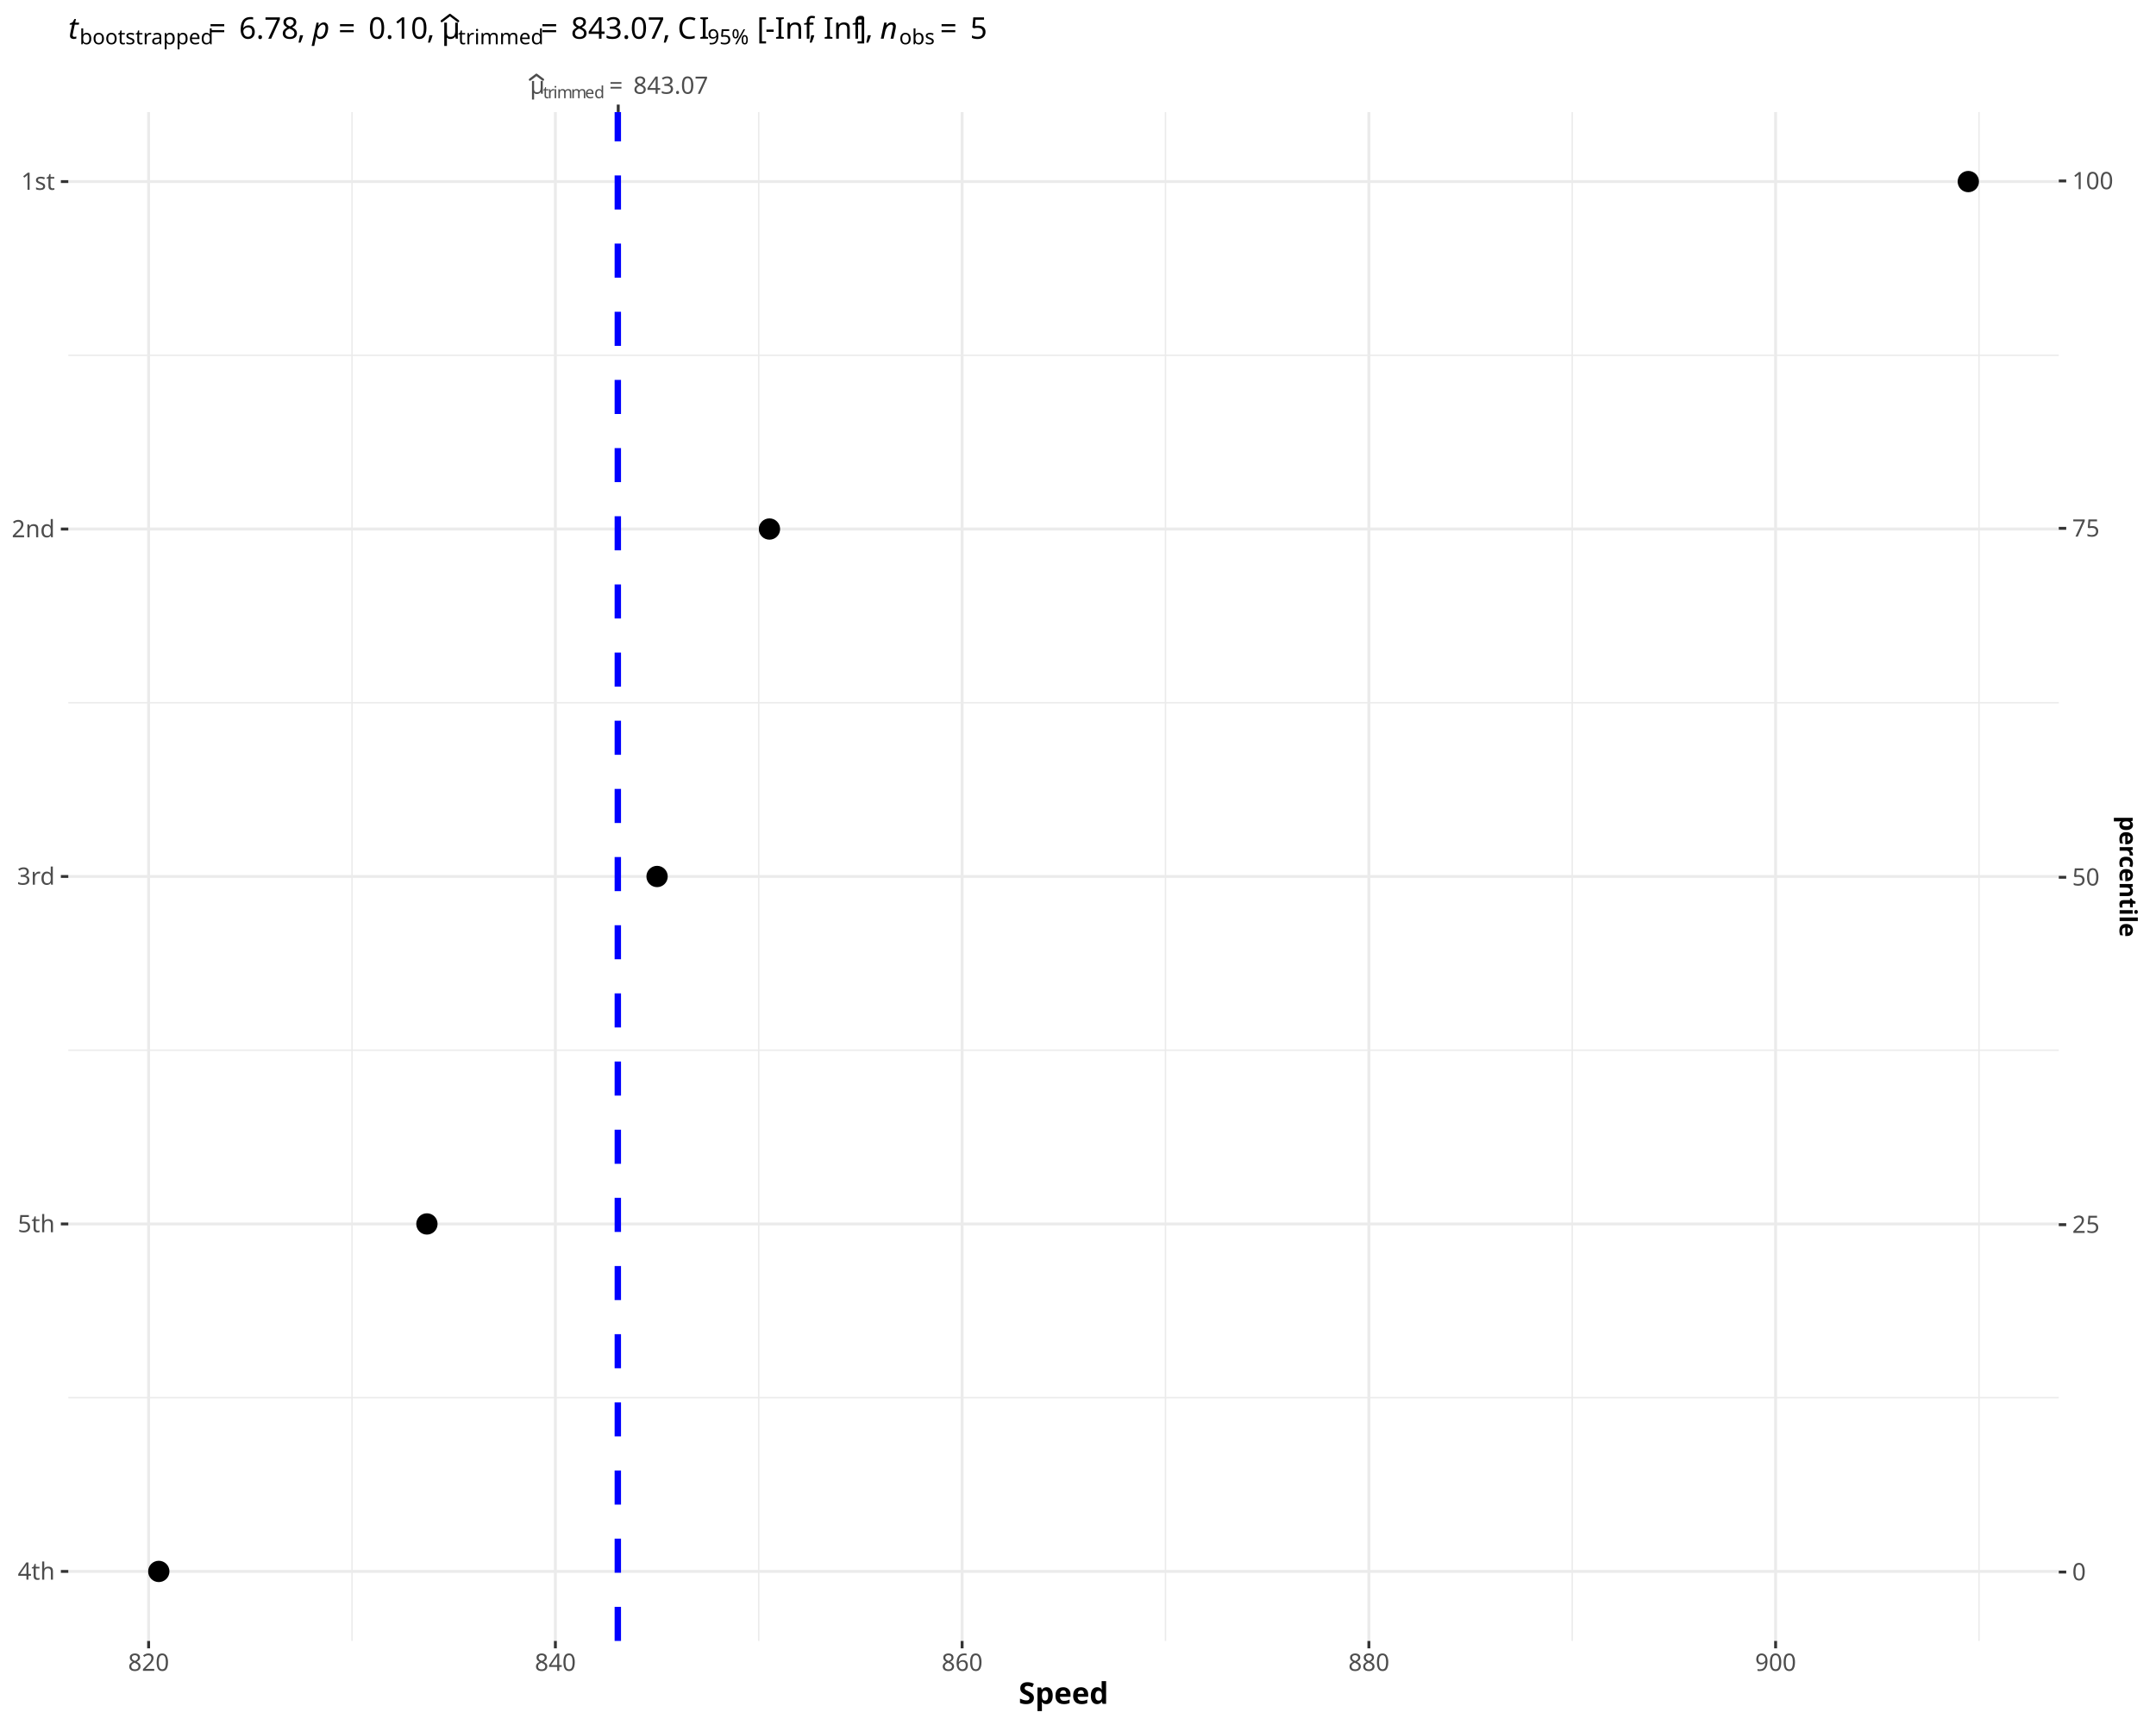
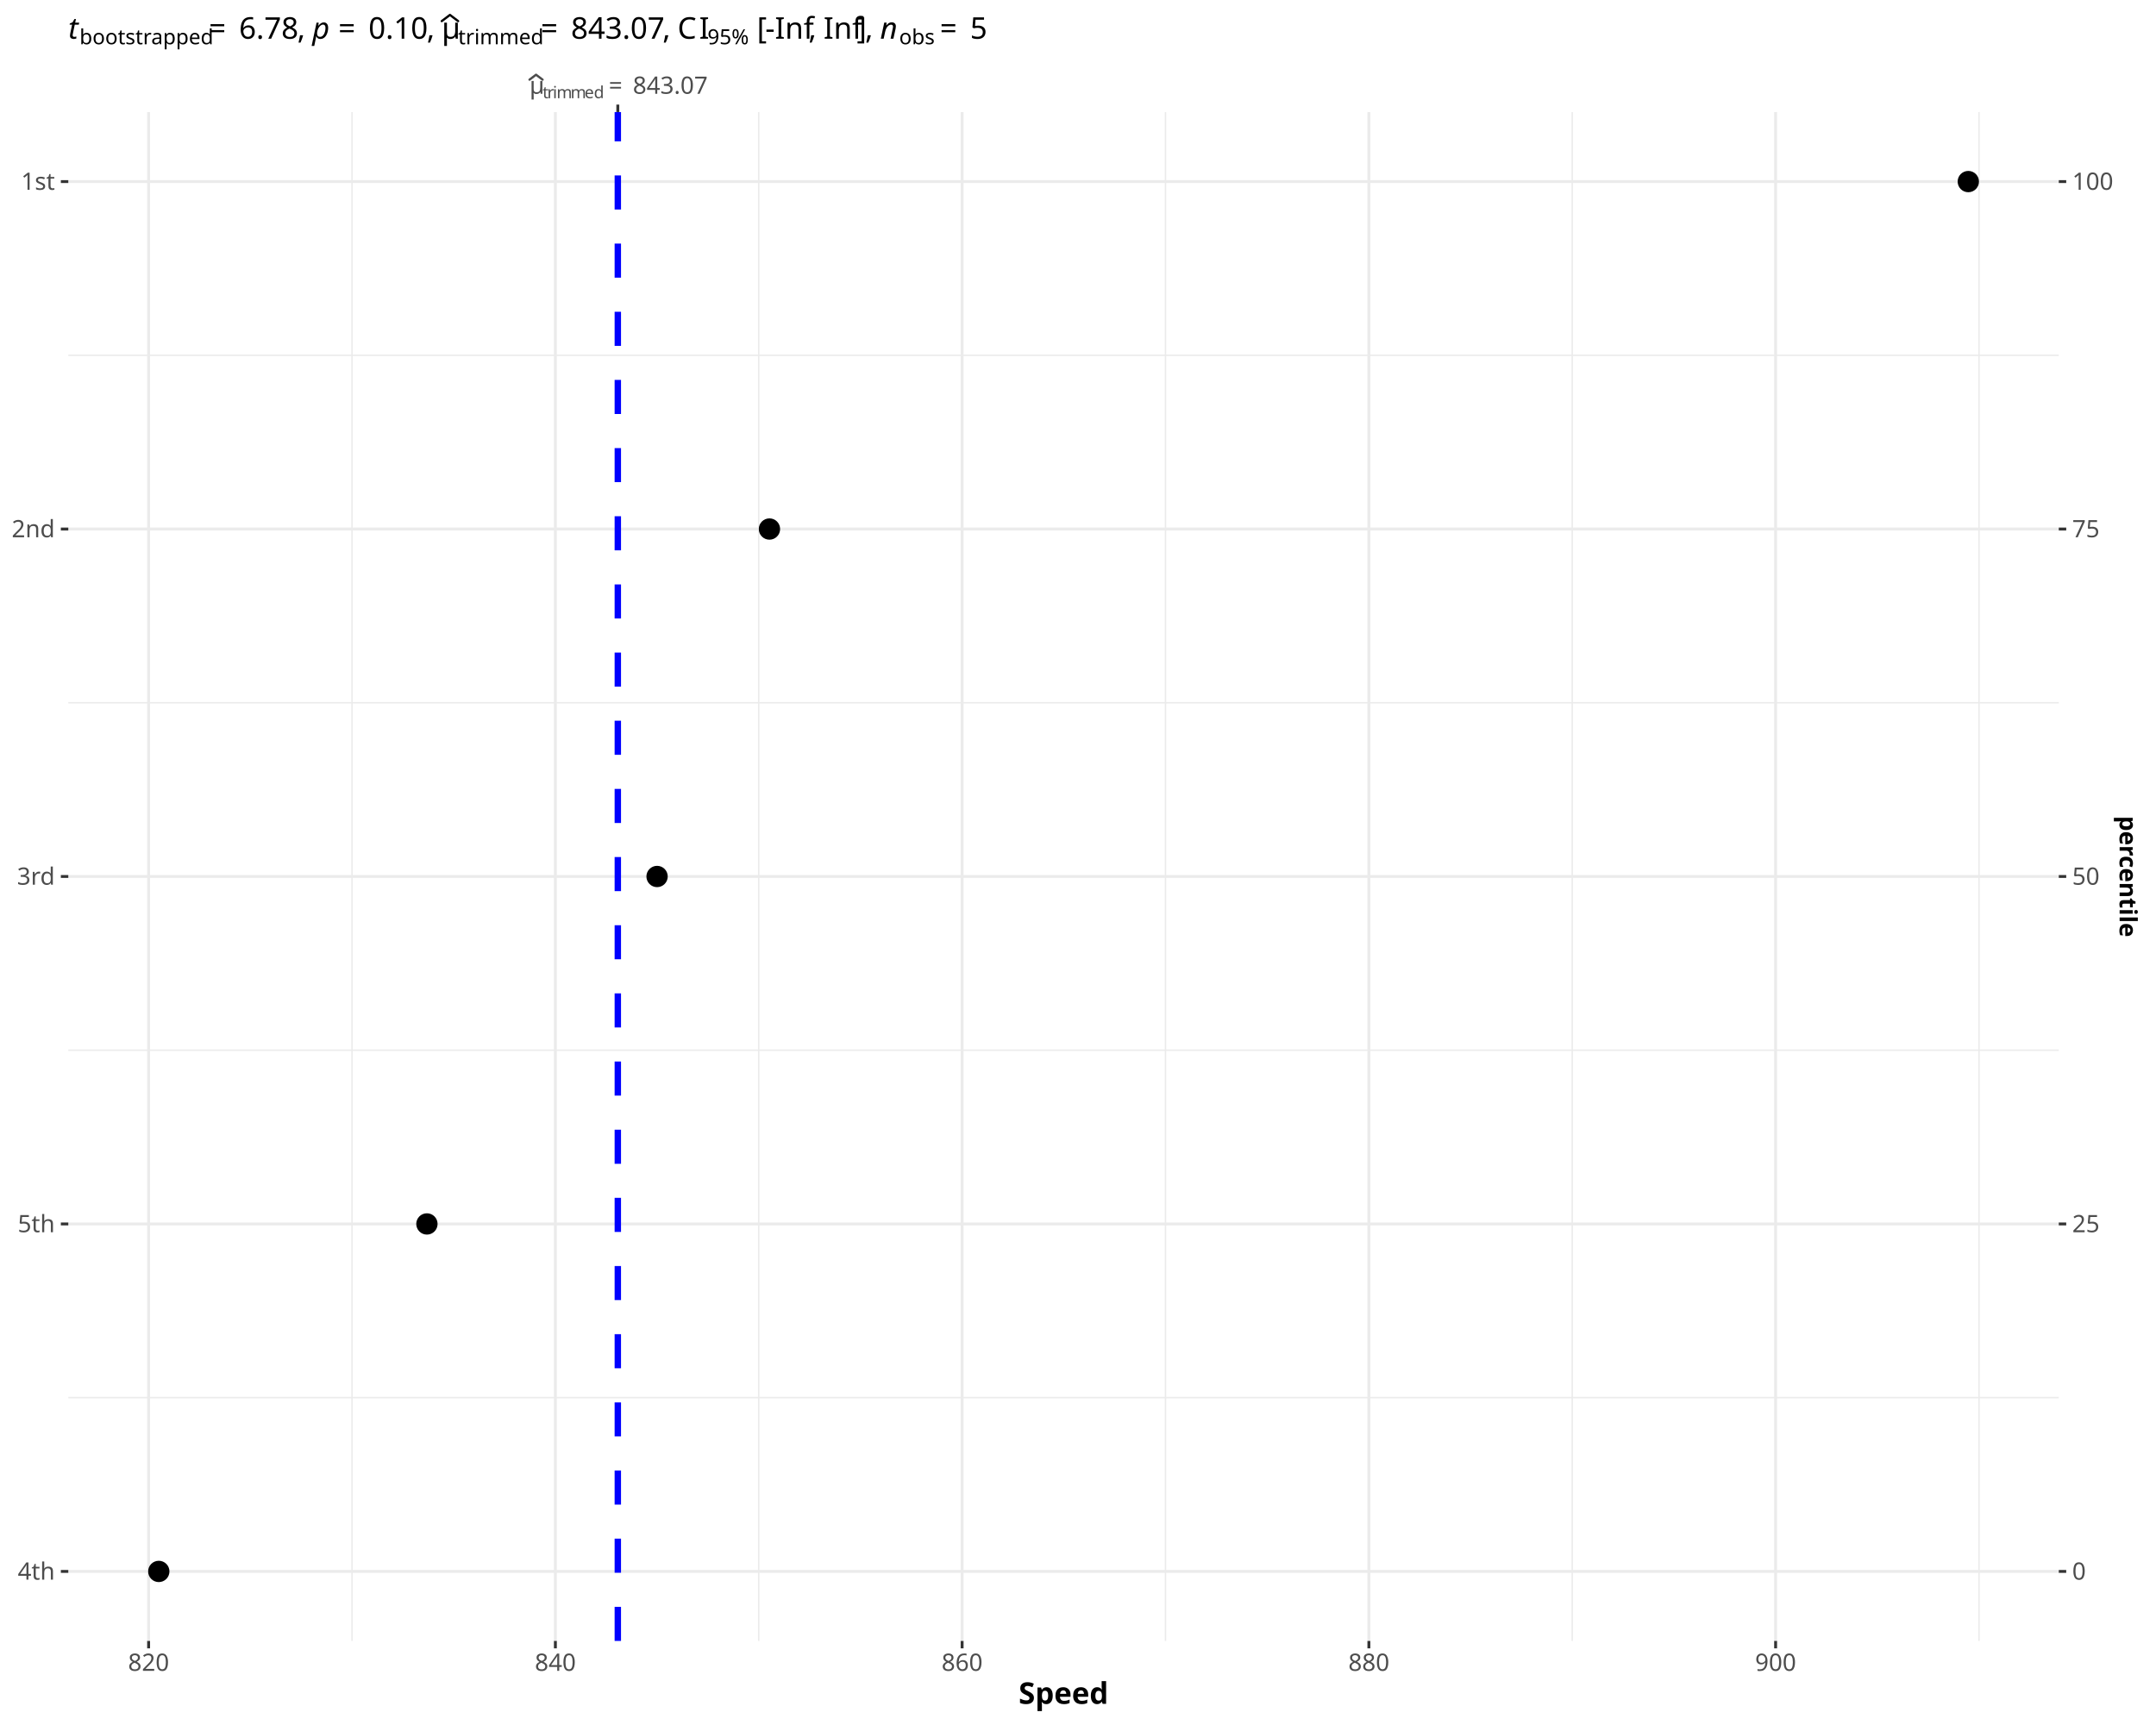
<svg xmlns="http://www.w3.org/2000/svg" class="svglite" data-engine-version="2.0" width="720.00pt" height="576.00pt" viewBox="0 0 720.00 576.00">
  <defs>
    <style type="text/css">
    .svglite line, .svglite polyline, .svglite polygon, .svglite path, .svglite rect, .svglite circle {
      fill: none;
      stroke: #000000;
      stroke-linecap: round;
      stroke-linejoin: round;
      stroke-miterlimit: 10.00;
    }
  </style>
  </defs>
  <rect width="100%" height="100%" style="stroke: none; fill: #FFFFFF;" />
  <defs>
    <clipPath id="cpMC4wMHw3MjAuMDB8MC4wMHw1NzYuMDA=">
      <rect x="0.00" y="0.00" width="720.00" height="576.00" />
    </clipPath>
  </defs>
  <g clip-path="url(#cpMC4wMHw3MjAuMDB8MC4wMHw1NzYuMDA=)">
    <rect x="0" y="0.00" width="720.00" height="576.00" style="stroke-width: 0.97; stroke: #FFFFFF; fill: #FFFFFF;" />
  </g>
  <defs>
    <clipPath id="cpMjIuODF8Njg3LjUzfDM3LjQyfDU0Ny45Mg==">
      <rect x="22.81" y="37.42" width="664.72" height="510.50" />
    </clipPath>
  </defs>
  <g clip-path="url(#cpMjIuODF8Njg3LjUzfDM3LjQyfDU0Ny45Mg==)">
    <rect x="22.81" y="37.42" width="664.72" height="510.50" style="stroke-width: 0.97; stroke: none; fill: #FFFFFF;" />
    <polyline points="22.81,466.70 687.53,466.70 " style="stroke-width: 0.48; stroke: #EBEBEB; stroke-linecap: butt;" />
    <polyline points="22.81,350.68 687.53,350.68 " style="stroke-width: 0.48; stroke: #EBEBEB; stroke-linecap: butt;" />
    <polyline points="22.81,234.66 687.53,234.66 " style="stroke-width: 0.48; stroke: #EBEBEB; stroke-linecap: butt;" />
    <polyline points="22.81,118.64 687.53,118.64 " style="stroke-width: 0.48; stroke: #EBEBEB; stroke-linecap: butt;" />
    <polyline points="117.55,547.92 117.55,37.42 " style="stroke-width: 0.48; stroke: #EBEBEB; stroke-linecap: butt;" />
    <polyline points="253.38,547.92 253.38,37.42 " style="stroke-width: 0.48; stroke: #EBEBEB; stroke-linecap: butt;" />
    <polyline points="389.22,547.92 389.22,37.42 " style="stroke-width: 0.48; stroke: #EBEBEB; stroke-linecap: butt;" />
    <polyline points="525.05,547.92 525.05,37.42 " style="stroke-width: 0.48; stroke: #EBEBEB; stroke-linecap: butt;" />
    <polyline points="660.89,547.92 660.89,37.42 " style="stroke-width: 0.48; stroke: #EBEBEB; stroke-linecap: butt;" />
    <polyline points="22.81,524.72 687.53,524.72 " style="stroke-width: 0.97; stroke: #EBEBEB; stroke-linecap: butt;" />
    <polyline points="22.81,408.69 687.53,408.69 " style="stroke-width: 0.97; stroke: #EBEBEB; stroke-linecap: butt;" />
    <polyline points="22.81,292.67 687.53,292.67 " style="stroke-width: 0.97; stroke: #EBEBEB; stroke-linecap: butt;" />
    <polyline points="22.81,176.65 687.53,176.65 " style="stroke-width: 0.97; stroke: #EBEBEB; stroke-linecap: butt;" />
    <polyline points="22.81,60.63 687.53,60.63 " style="stroke-width: 0.97; stroke: #EBEBEB; stroke-linecap: butt;" />
    <polyline points="49.63,547.92 49.63,37.42 " style="stroke-width: 0.97; stroke: #EBEBEB; stroke-linecap: butt;" />
    <polyline points="185.47,547.92 185.47,37.42 " style="stroke-width: 0.97; stroke: #EBEBEB; stroke-linecap: butt;" />
    <polyline points="321.30,547.92 321.30,37.42 " style="stroke-width: 0.97; stroke: #EBEBEB; stroke-linecap: butt;" />
    <polyline points="457.14,547.92 457.14,37.42 " style="stroke-width: 0.97; stroke: #EBEBEB; stroke-linecap: butt;" />
    <polyline points="592.97,547.92 592.97,37.42 " style="stroke-width: 0.97; stroke: #EBEBEB; stroke-linecap: butt;" />
    <circle cx="53.03" cy="524.72" r="3.56" style="stroke-width: 0.71; stroke: none; fill: #000000;" />
    <circle cx="142.57" cy="408.69" r="3.56" style="stroke-width: 0.71; stroke: none; fill: #000000;" />
    <circle cx="219.43" cy="292.67" r="3.56" style="stroke-width: 0.71; stroke: none; fill: #000000;" />
    <circle cx="256.96" cy="176.65" r="3.56" style="stroke-width: 0.71; stroke: none; fill: #000000;" />
    <circle cx="657.32" cy="60.63" r="3.56" style="stroke-width: 0.71; stroke: none; fill: #000000;" />
    <line x1="206.32" y1="547.92" x2="206.32" y2="37.42" style="stroke-width: 2.13; stroke: #0000FF; stroke-dasharray: 11.38,11.38; stroke-linecap: butt;" />
  </g>
  <g clip-path="url(#cpMC4wMHw3MjAuMDB8MC4wMHw1NzYuMDA=)">
-     <text x="176.97" y="31.31" style="font-size: 8.00px; fill: #4D4D4D; font-family: sans;" textLength="4.37px" lengthAdjust="spacingAndGlyphs">μ</text>
-     <polyline points="176.97,26.60 179.15,24.95 181.34,26.60 " style="stroke-width: 0.75; stroke: #4D4D4D;" />
-     <text x="181.34" y="32.79" style="font-size: 5.60px; fill: #4D4D4D; font-family: sans;" textLength="1.56px" lengthAdjust="spacingAndGlyphs">t</text>
-     <text x="182.89" y="32.79" style="font-size: 5.60px; fill: #4D4D4D; font-family: sans;" textLength="1.86px" lengthAdjust="spacingAndGlyphs">r</text>
-     <text x="184.76" y="32.79" style="font-size: 5.60px; fill: #4D4D4D; font-family: sans;" textLength="1.24px" lengthAdjust="spacingAndGlyphs">i</text>
-     <text x="186.00" y="32.79" style="font-size: 5.60px; fill: #4D4D4D; font-family: sans;" textLength="4.67px" lengthAdjust="spacingAndGlyphs">m</text>
-     <text x="190.67" y="32.79" style="font-size: 5.60px; fill: #4D4D4D; font-family: sans;" textLength="4.67px" lengthAdjust="spacingAndGlyphs">m</text>
-     <text x="195.34" y="32.79" style="font-size: 5.60px; fill: #4D4D4D; font-family: sans;" textLength="3.11px" lengthAdjust="spacingAndGlyphs">e</text>
-     <text x="198.45" y="32.79" style="font-size: 5.60px; fill: #4D4D4D; font-family: sans;" textLength="3.11px" lengthAdjust="spacingAndGlyphs">d</text>
-     <text x="203.42" y="31.31" style="font-size: 8.00px; fill: #4D4D4D; font-family: sans;" textLength="6.21px" lengthAdjust="spacingAndGlyphs">=</text>
-     <text x="211.48" y="31.31" style="font-size: 8.00px; fill: #4D4D4D; font-family: sans;" textLength="24.47px" lengthAdjust="spacingAndGlyphs">843.07</text>
-     <polyline points="206.46,37.42 206.46,34.93 " style="stroke-width: 0.97; stroke: #333333; stroke-linecap: butt;" />
+     <text x="176.83" y="31.31" style="font-size: 8.00px; fill: #4D4D4D; font-family: sans;" textLength="4.37px" lengthAdjust="spacingAndGlyphs">μ</text>
+     <polyline points="176.83,26.60 179.01,24.95 181.20,26.60 " style="stroke-width: 0.75; stroke: #4D4D4D;" />
+     <text x="181.20" y="32.79" style="font-size: 5.60px; fill: #4D4D4D; font-family: sans;" textLength="1.56px" lengthAdjust="spacingAndGlyphs">t</text>
+     <text x="182.75" y="32.79" style="font-size: 5.60px; fill: #4D4D4D; font-family: sans;" textLength="1.86px" lengthAdjust="spacingAndGlyphs">r</text>
+     <text x="184.62" y="32.79" style="font-size: 5.60px; fill: #4D4D4D; font-family: sans;" textLength="1.24px" lengthAdjust="spacingAndGlyphs">i</text>
+     <text x="185.86" y="32.79" style="font-size: 5.60px; fill: #4D4D4D; font-family: sans;" textLength="4.67px" lengthAdjust="spacingAndGlyphs">m</text>
+     <text x="190.53" y="32.79" style="font-size: 5.60px; fill: #4D4D4D; font-family: sans;" textLength="4.67px" lengthAdjust="spacingAndGlyphs">m</text>
+     <text x="195.20" y="32.79" style="font-size: 5.60px; fill: #4D4D4D; font-family: sans;" textLength="3.11px" lengthAdjust="spacingAndGlyphs">e</text>
+     <text x="198.31" y="32.79" style="font-size: 5.60px; fill: #4D4D4D; font-family: sans;" textLength="3.11px" lengthAdjust="spacingAndGlyphs">d</text>
+     <text x="203.28" y="31.31" style="font-size: 8.00px; fill: #4D4D4D; font-family: sans;" textLength="6.21px" lengthAdjust="spacingAndGlyphs">=</text>
+     <text x="211.34" y="31.31" style="font-size: 8.00px; fill: #4D4D4D; font-family: sans;" textLength="24.47px" lengthAdjust="spacingAndGlyphs">843.07</text>
+     <polyline points="206.32,37.42 206.32,34.93 " style="stroke-width: 0.97; stroke: #333333; stroke-linecap: butt;" />
    <text x="18.33" y="527.47" text-anchor="end" style="font-size: 8.00px; fill: #4D4D4D; font-family: sans;" textLength="11.12px" lengthAdjust="spacingAndGlyphs">4th</text>
    <text x="18.33" y="411.45" text-anchor="end" style="font-size: 8.00px; fill: #4D4D4D; font-family: sans;" textLength="11.12px" lengthAdjust="spacingAndGlyphs">5th</text>
    <text x="18.33" y="295.42" text-anchor="end" style="font-size: 8.00px; fill: #4D4D4D; font-family: sans;" textLength="11.56px" lengthAdjust="spacingAndGlyphs">3rd</text>
    <text x="18.33" y="179.40" text-anchor="end" style="font-size: 8.00px; fill: #4D4D4D; font-family: sans;" textLength="13.35px" lengthAdjust="spacingAndGlyphs">2nd</text>
    <text x="18.33" y="63.38" text-anchor="end" style="font-size: 8.00px; fill: #4D4D4D; font-family: sans;" textLength="10.68px" lengthAdjust="spacingAndGlyphs">1st</text>
    <polyline points="20.32,524.72 22.81,524.72 " style="stroke-width: 0.97; stroke: #333333; stroke-linecap: butt;" />
    <polyline points="20.32,408.69 22.81,408.69 " style="stroke-width: 0.97; stroke: #333333; stroke-linecap: butt;" />
    <polyline points="20.32,292.67 22.81,292.67 " style="stroke-width: 0.97; stroke: #333333; stroke-linecap: butt;" />
    <polyline points="20.32,176.65 22.81,176.65 " style="stroke-width: 0.97; stroke: #333333; stroke-linecap: butt;" />
    <polyline points="20.32,60.63 22.81,60.63 " style="stroke-width: 0.97; stroke: #333333; stroke-linecap: butt;" />
-     <polyline points="687.53,524.93 690.02,524.93 " style="stroke-width: 0.97; stroke: #333333; stroke-linecap: butt;" />
-     <polyline points="687.53,408.93 690.02,408.93 " style="stroke-width: 0.97; stroke: #333333; stroke-linecap: butt;" />
-     <polyline points="687.53,292.93 690.02,292.93 " style="stroke-width: 0.97; stroke: #333333; stroke-linecap: butt;" />
-     <polyline points="687.53,176.42 690.02,176.42 " style="stroke-width: 0.97; stroke: #333333; stroke-linecap: butt;" />
-     <polyline points="687.53,60.42 690.02,60.42 " style="stroke-width: 0.97; stroke: #333333; stroke-linecap: butt;" />
-     <text x="692.01" y="527.68" style="font-size: 8.00px; fill: #4D4D4D; font-family: sans;" textLength="4.45px" lengthAdjust="spacingAndGlyphs">0</text>
-     <text x="692.01" y="411.68" style="font-size: 8.00px; fill: #4D4D4D; font-family: sans;" textLength="8.90px" lengthAdjust="spacingAndGlyphs">25</text>
-     <text x="692.01" y="295.68" style="font-size: 8.00px; fill: #4D4D4D; font-family: sans;" textLength="8.90px" lengthAdjust="spacingAndGlyphs">50</text>
-     <text x="692.01" y="179.17" style="font-size: 8.00px; fill: #4D4D4D; font-family: sans;" textLength="8.90px" lengthAdjust="spacingAndGlyphs">75</text>
-     <text x="692.01" y="63.17" style="font-size: 8.00px; fill: #4D4D4D; font-family: sans;" textLength="13.35px" lengthAdjust="spacingAndGlyphs">100</text>
+     <polyline points="687.53,524.72 690.02,524.72 " style="stroke-width: 0.97; stroke: #333333; stroke-linecap: butt;" />
+     <polyline points="687.53,408.69 690.02,408.69 " style="stroke-width: 0.97; stroke: #333333; stroke-linecap: butt;" />
+     <polyline points="687.53,292.67 690.02,292.67 " style="stroke-width: 0.97; stroke: #333333; stroke-linecap: butt;" />
+     <polyline points="687.53,176.65 690.02,176.65 " style="stroke-width: 0.97; stroke: #333333; stroke-linecap: butt;" />
+     <polyline points="687.53,60.63 690.02,60.63 " style="stroke-width: 0.97; stroke: #333333; stroke-linecap: butt;" />
+     <text x="692.01" y="527.47" style="font-size: 8.00px; fill: #4D4D4D; font-family: sans;" textLength="4.45px" lengthAdjust="spacingAndGlyphs">0</text>
+     <text x="692.01" y="411.45" style="font-size: 8.00px; fill: #4D4D4D; font-family: sans;" textLength="8.90px" lengthAdjust="spacingAndGlyphs">25</text>
+     <text x="692.01" y="295.42" style="font-size: 8.00px; fill: #4D4D4D; font-family: sans;" textLength="8.90px" lengthAdjust="spacingAndGlyphs">50</text>
+     <text x="692.01" y="179.40" style="font-size: 8.00px; fill: #4D4D4D; font-family: sans;" textLength="8.90px" lengthAdjust="spacingAndGlyphs">75</text>
+     <text x="692.01" y="63.38" style="font-size: 8.00px; fill: #4D4D4D; font-family: sans;" textLength="13.35px" lengthAdjust="spacingAndGlyphs">100</text>
    <polyline points="49.63,550.41 49.63,547.92 " style="stroke-width: 0.97; stroke: #333333; stroke-linecap: butt;" />
    <polyline points="185.47,550.41 185.47,547.92 " style="stroke-width: 0.97; stroke: #333333; stroke-linecap: butt;" />
    <polyline points="321.30,550.41 321.30,547.92 " style="stroke-width: 0.97; stroke: #333333; stroke-linecap: butt;" />
    <polyline points="457.14,550.41 457.14,547.92 " style="stroke-width: 0.97; stroke: #333333; stroke-linecap: butt;" />
    <polyline points="592.97,550.41 592.97,547.92 " style="stroke-width: 0.97; stroke: #333333; stroke-linecap: butt;" />
    <text x="49.63" y="557.91" text-anchor="middle" style="font-size: 8.00px; fill: #4D4D4D; font-family: sans;" textLength="13.35px" lengthAdjust="spacingAndGlyphs">820</text>
    <text x="185.47" y="557.91" text-anchor="middle" style="font-size: 8.00px; fill: #4D4D4D; font-family: sans;" textLength="13.35px" lengthAdjust="spacingAndGlyphs">840</text>
    <text x="321.30" y="557.91" text-anchor="middle" style="font-size: 8.00px; fill: #4D4D4D; font-family: sans;" textLength="13.35px" lengthAdjust="spacingAndGlyphs">860</text>
    <text x="457.14" y="557.91" text-anchor="middle" style="font-size: 8.00px; fill: #4D4D4D; font-family: sans;" textLength="13.35px" lengthAdjust="spacingAndGlyphs">880</text>
    <text x="592.97" y="557.91" text-anchor="middle" style="font-size: 8.00px; fill: #4D4D4D; font-family: sans;" textLength="13.35px" lengthAdjust="spacingAndGlyphs">900</text>
    <text x="355.17" y="568.94" text-anchor="middle" style="font-size: 10.00px; font-weight: bold; font-family: sans;" textLength="28.92px" lengthAdjust="spacingAndGlyphs">Speed</text>
    <text transform="translate(707.85,292.67) rotate(90)" text-anchor="middle" style="font-size: 8.00px; font-weight: bold; font-family: sans;" textLength="34.69px" lengthAdjust="spacingAndGlyphs">percentile</text>
    <text x="22.81" y="12.93" style="font-size: 10.00px; font-style: italic; font-family: sans;" textLength="2.78px" lengthAdjust="spacingAndGlyphs">t</text>
    <text x="26.56" y="14.78" style="font-size: 7.00px; font-family: sans;" textLength="40.87px" lengthAdjust="spacingAndGlyphs">bootstrapped</text>
    <text x="69.75" y="12.93" style="font-size: 10.00px; font-family: sans;" textLength="7.76px" lengthAdjust="spacingAndGlyphs">=</text>
    <text x="79.83" y="12.93" style="font-size: 10.00px; font-family: sans;" textLength="19.46px" lengthAdjust="spacingAndGlyphs">6.78</text>
    <text x="99.29" y="12.93" style="font-size: 10.00px; font-family: sans;" textLength="2.50px" lengthAdjust="spacingAndGlyphs">,</text>
    <text x="101.79" y="12.93" style="font-size: 10.00px; font-family: sans;" textLength="2.50px" lengthAdjust="spacingAndGlyphs"> </text>
    <text x="104.29" y="12.93" style="font-size: 10.00px; font-style: italic; font-family: sans;" textLength="5.56px" lengthAdjust="spacingAndGlyphs">p</text>
    <text x="112.98" y="12.93" style="font-size: 10.00px; font-family: sans;" textLength="7.76px" lengthAdjust="spacingAndGlyphs">=</text>
    <text x="123.06" y="12.93" style="font-size: 10.00px; font-family: sans;" textLength="19.46px" lengthAdjust="spacingAndGlyphs">0.10</text>
    <text x="142.52" y="12.93" style="font-size: 10.00px; font-family: sans;" textLength="2.50px" lengthAdjust="spacingAndGlyphs">,</text>
    <text x="145.02" y="12.93" style="font-size: 10.00px; font-family: sans;" textLength="2.50px" lengthAdjust="spacingAndGlyphs"> </text>
    <text x="147.52" y="12.93" style="font-size: 10.00px; font-family: sans;" textLength="5.47px" lengthAdjust="spacingAndGlyphs">μ</text>
    <polyline points="147.52,7.05 150.26,4.98 152.99,7.05 " style="stroke-width: 0.75;" />
    <text x="152.99" y="14.78" style="font-size: 7.00px; font-family: sans;" textLength="25.28px" lengthAdjust="spacingAndGlyphs">trimmed</text>
    <text x="180.59" y="12.93" style="font-size: 10.00px; font-family: sans;" textLength="7.76px" lengthAdjust="spacingAndGlyphs">=</text>
    <text x="190.67" y="12.93" style="font-size: 10.00px; font-family: sans;" textLength="30.59px" lengthAdjust="spacingAndGlyphs">843.07</text>
    <text x="221.26" y="12.93" style="font-size: 10.00px; font-family: sans;" textLength="2.50px" lengthAdjust="spacingAndGlyphs">,</text>
    <text x="223.76" y="12.93" style="font-size: 10.00px; font-family: sans;" textLength="2.50px" lengthAdjust="spacingAndGlyphs"> </text>
    <text x="226.26" y="12.93" style="font-size: 10.00px; font-family: sans;" textLength="7.22px" lengthAdjust="spacingAndGlyphs">C</text>
    <text x="233.48" y="12.93" style="font-size: 10.00px; font-family: sans;" textLength="2.78px" lengthAdjust="spacingAndGlyphs">I</text>
    <text x="236.26" y="14.78" style="font-size: 7.00px; font-family: sans;" textLength="14.01px" lengthAdjust="spacingAndGlyphs">95%</text>
    <text x="250.27" y="12.93" style="font-size: 10.00px; font-family: sans;" textLength="2.50px" lengthAdjust="spacingAndGlyphs"> </text>
    <text x="252.78" y="12.93" style="font-size: 10.00px; font-family: sans;" textLength="2.78px" lengthAdjust="spacingAndGlyphs">[</text>
    <text x="255.55" y="12.93" style="font-size: 10.00px; font-family: sans;" textLength="14.45px" lengthAdjust="spacingAndGlyphs">-Inf</text>
    <text x="270.00" y="12.93" style="font-size: 10.00px; font-family: sans;" textLength="2.50px" lengthAdjust="spacingAndGlyphs">,</text>
    <text x="272.50" y="12.93" style="font-size: 10.00px; font-family: sans;" textLength="2.50px" lengthAdjust="spacingAndGlyphs"> </text>
    <text x="275.01" y="12.93" style="font-size: 10.00px; font-family: sans;" textLength="11.12px" lengthAdjust="spacingAndGlyphs">Inf</text>
    <text x="286.12" y="12.93" style="font-size: 10.00px; font-family: sans;" textLength="2.78px" lengthAdjust="spacingAndGlyphs">]</text>
    <text x="288.90" y="12.93" style="font-size: 10.00px; font-family: sans;" textLength="2.50px" lengthAdjust="spacingAndGlyphs">,</text>
    <text x="291.40" y="12.93" style="font-size: 10.00px; font-family: sans;" textLength="2.50px" lengthAdjust="spacingAndGlyphs"> </text>
    <text x="293.91" y="12.93" style="font-size: 10.00px; font-style: italic; font-family: sans;" textLength="5.56px" lengthAdjust="spacingAndGlyphs">n</text>
    <text x="300.27" y="14.78" style="font-size: 7.00px; font-family: sans;" textLength="11.29px" lengthAdjust="spacingAndGlyphs">obs</text>
    <text x="313.88" y="12.93" style="font-size: 10.00px; font-family: sans;" textLength="7.76px" lengthAdjust="spacingAndGlyphs">=</text>
    <text x="323.96" y="12.93" style="font-size: 10.00px; font-family: sans;" textLength="5.56px" lengthAdjust="spacingAndGlyphs">5</text>
  </g>
</svg>
